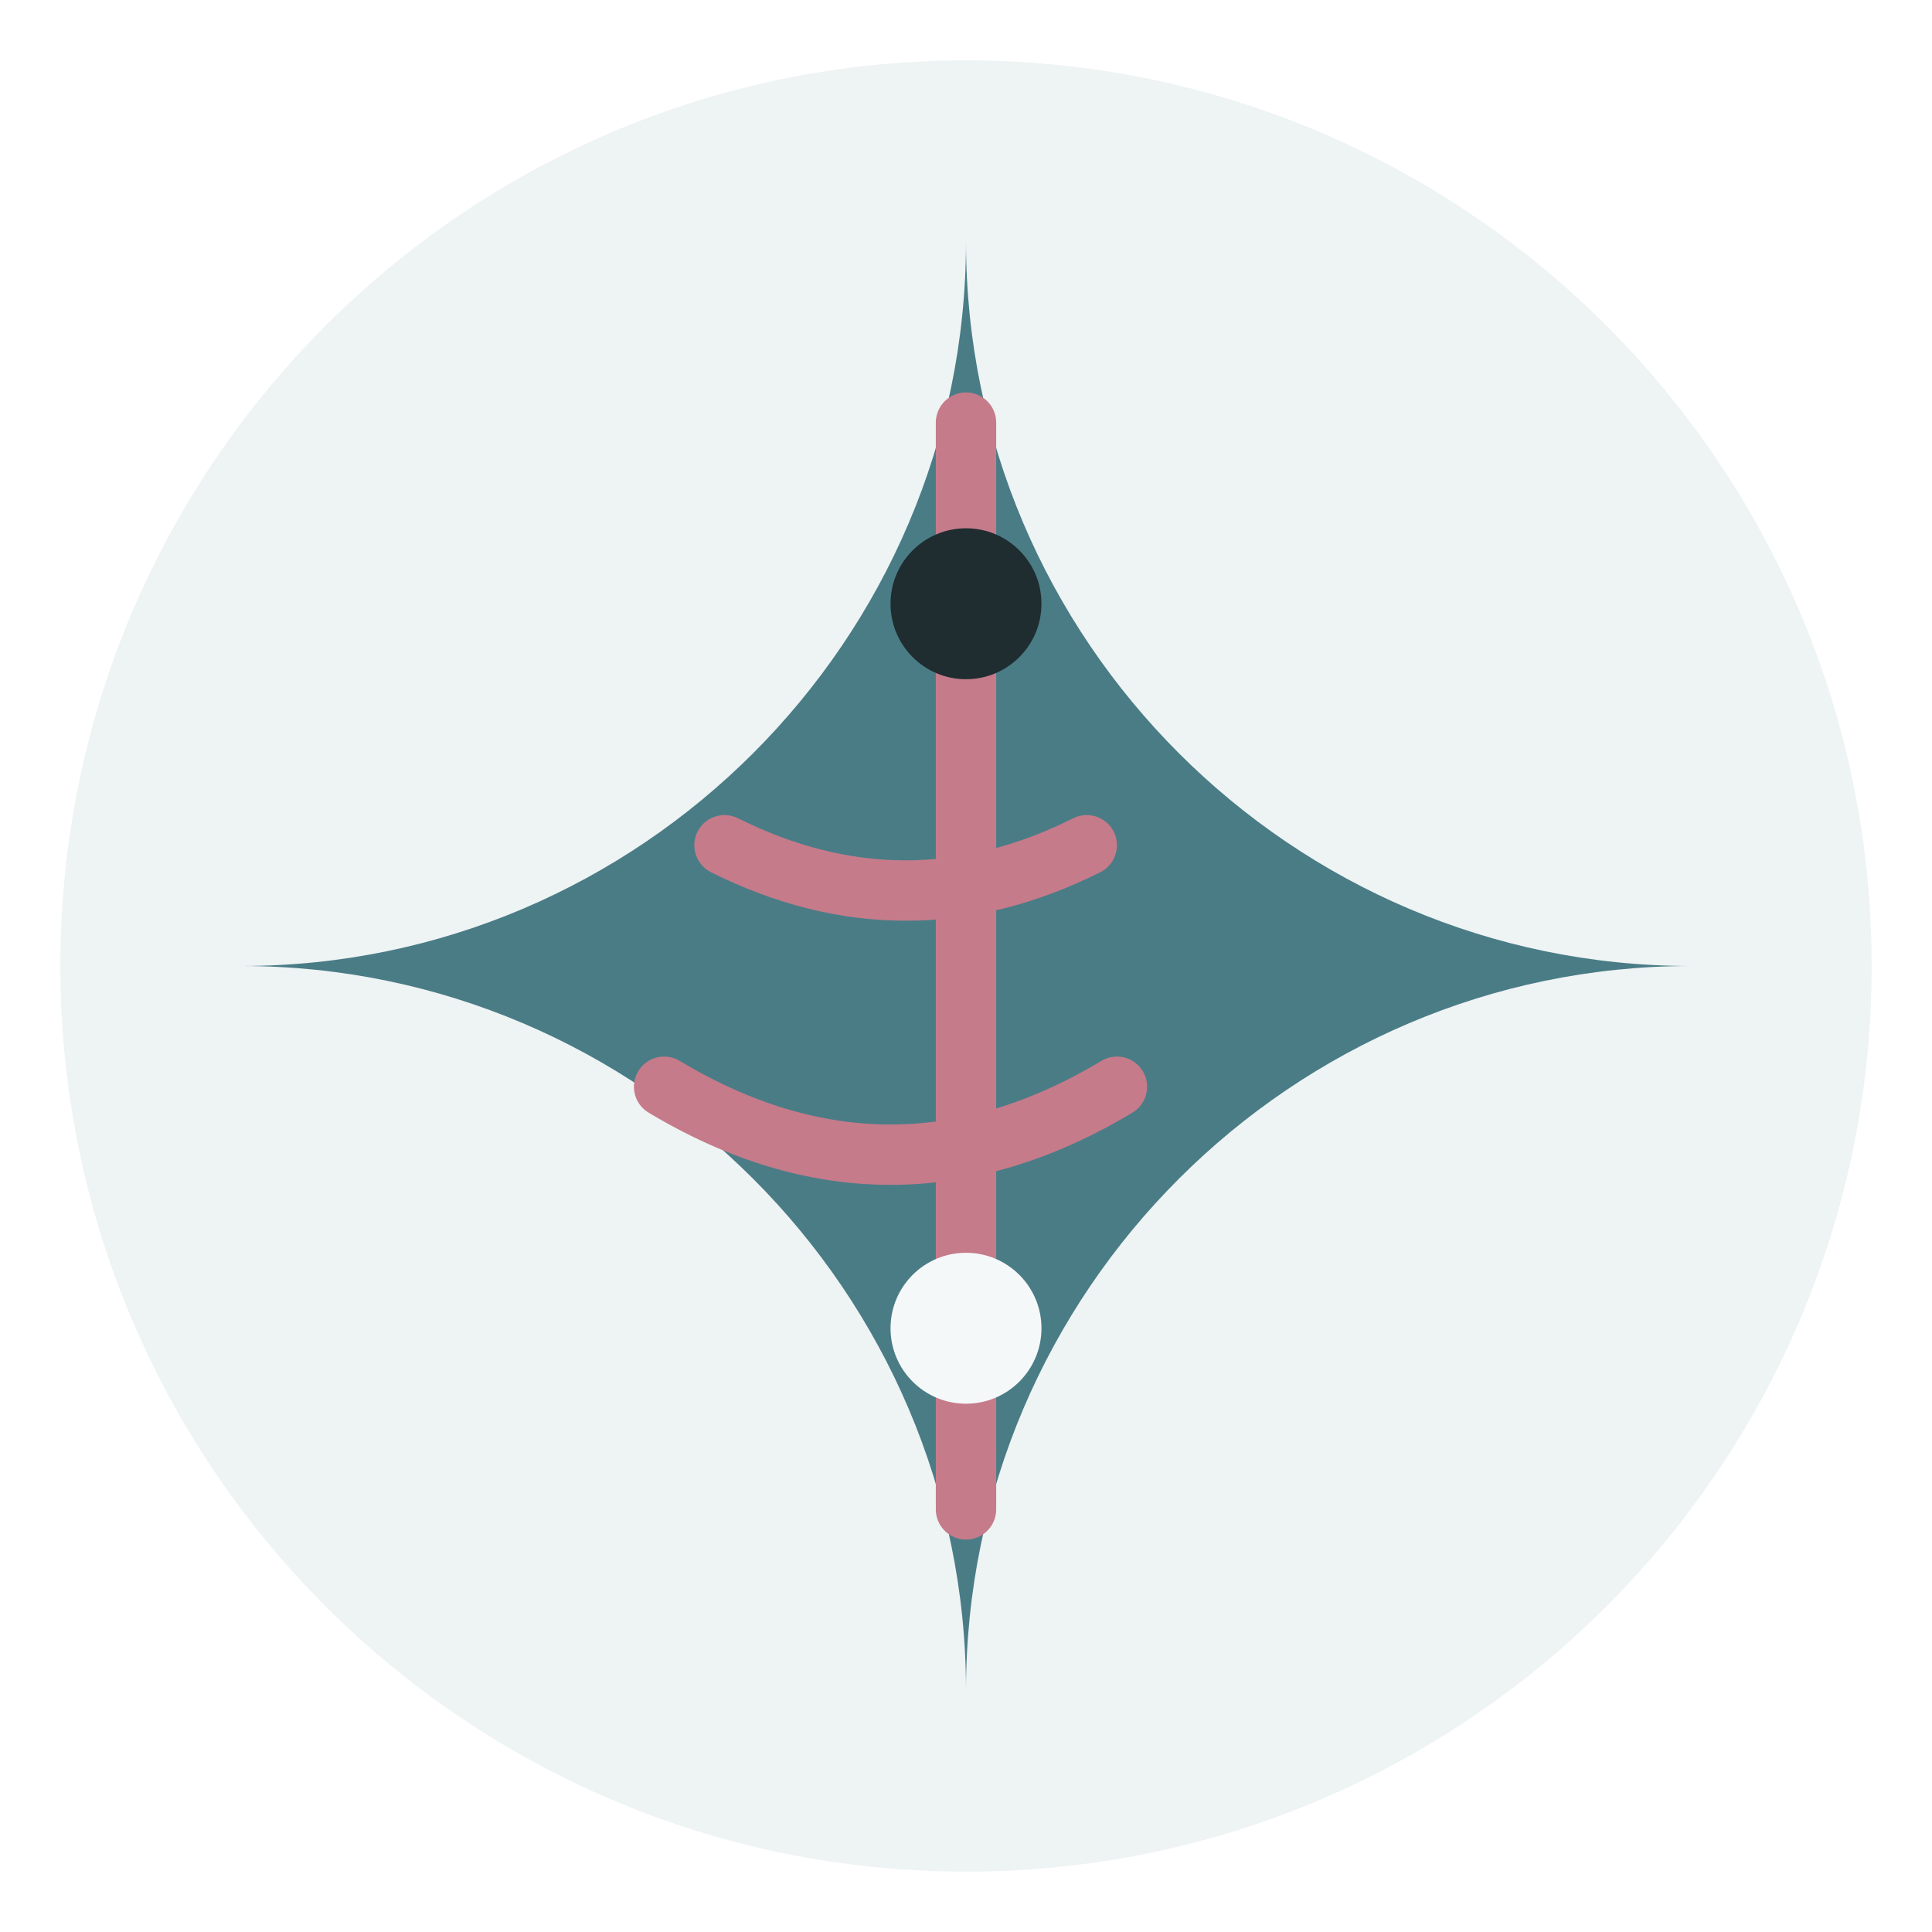
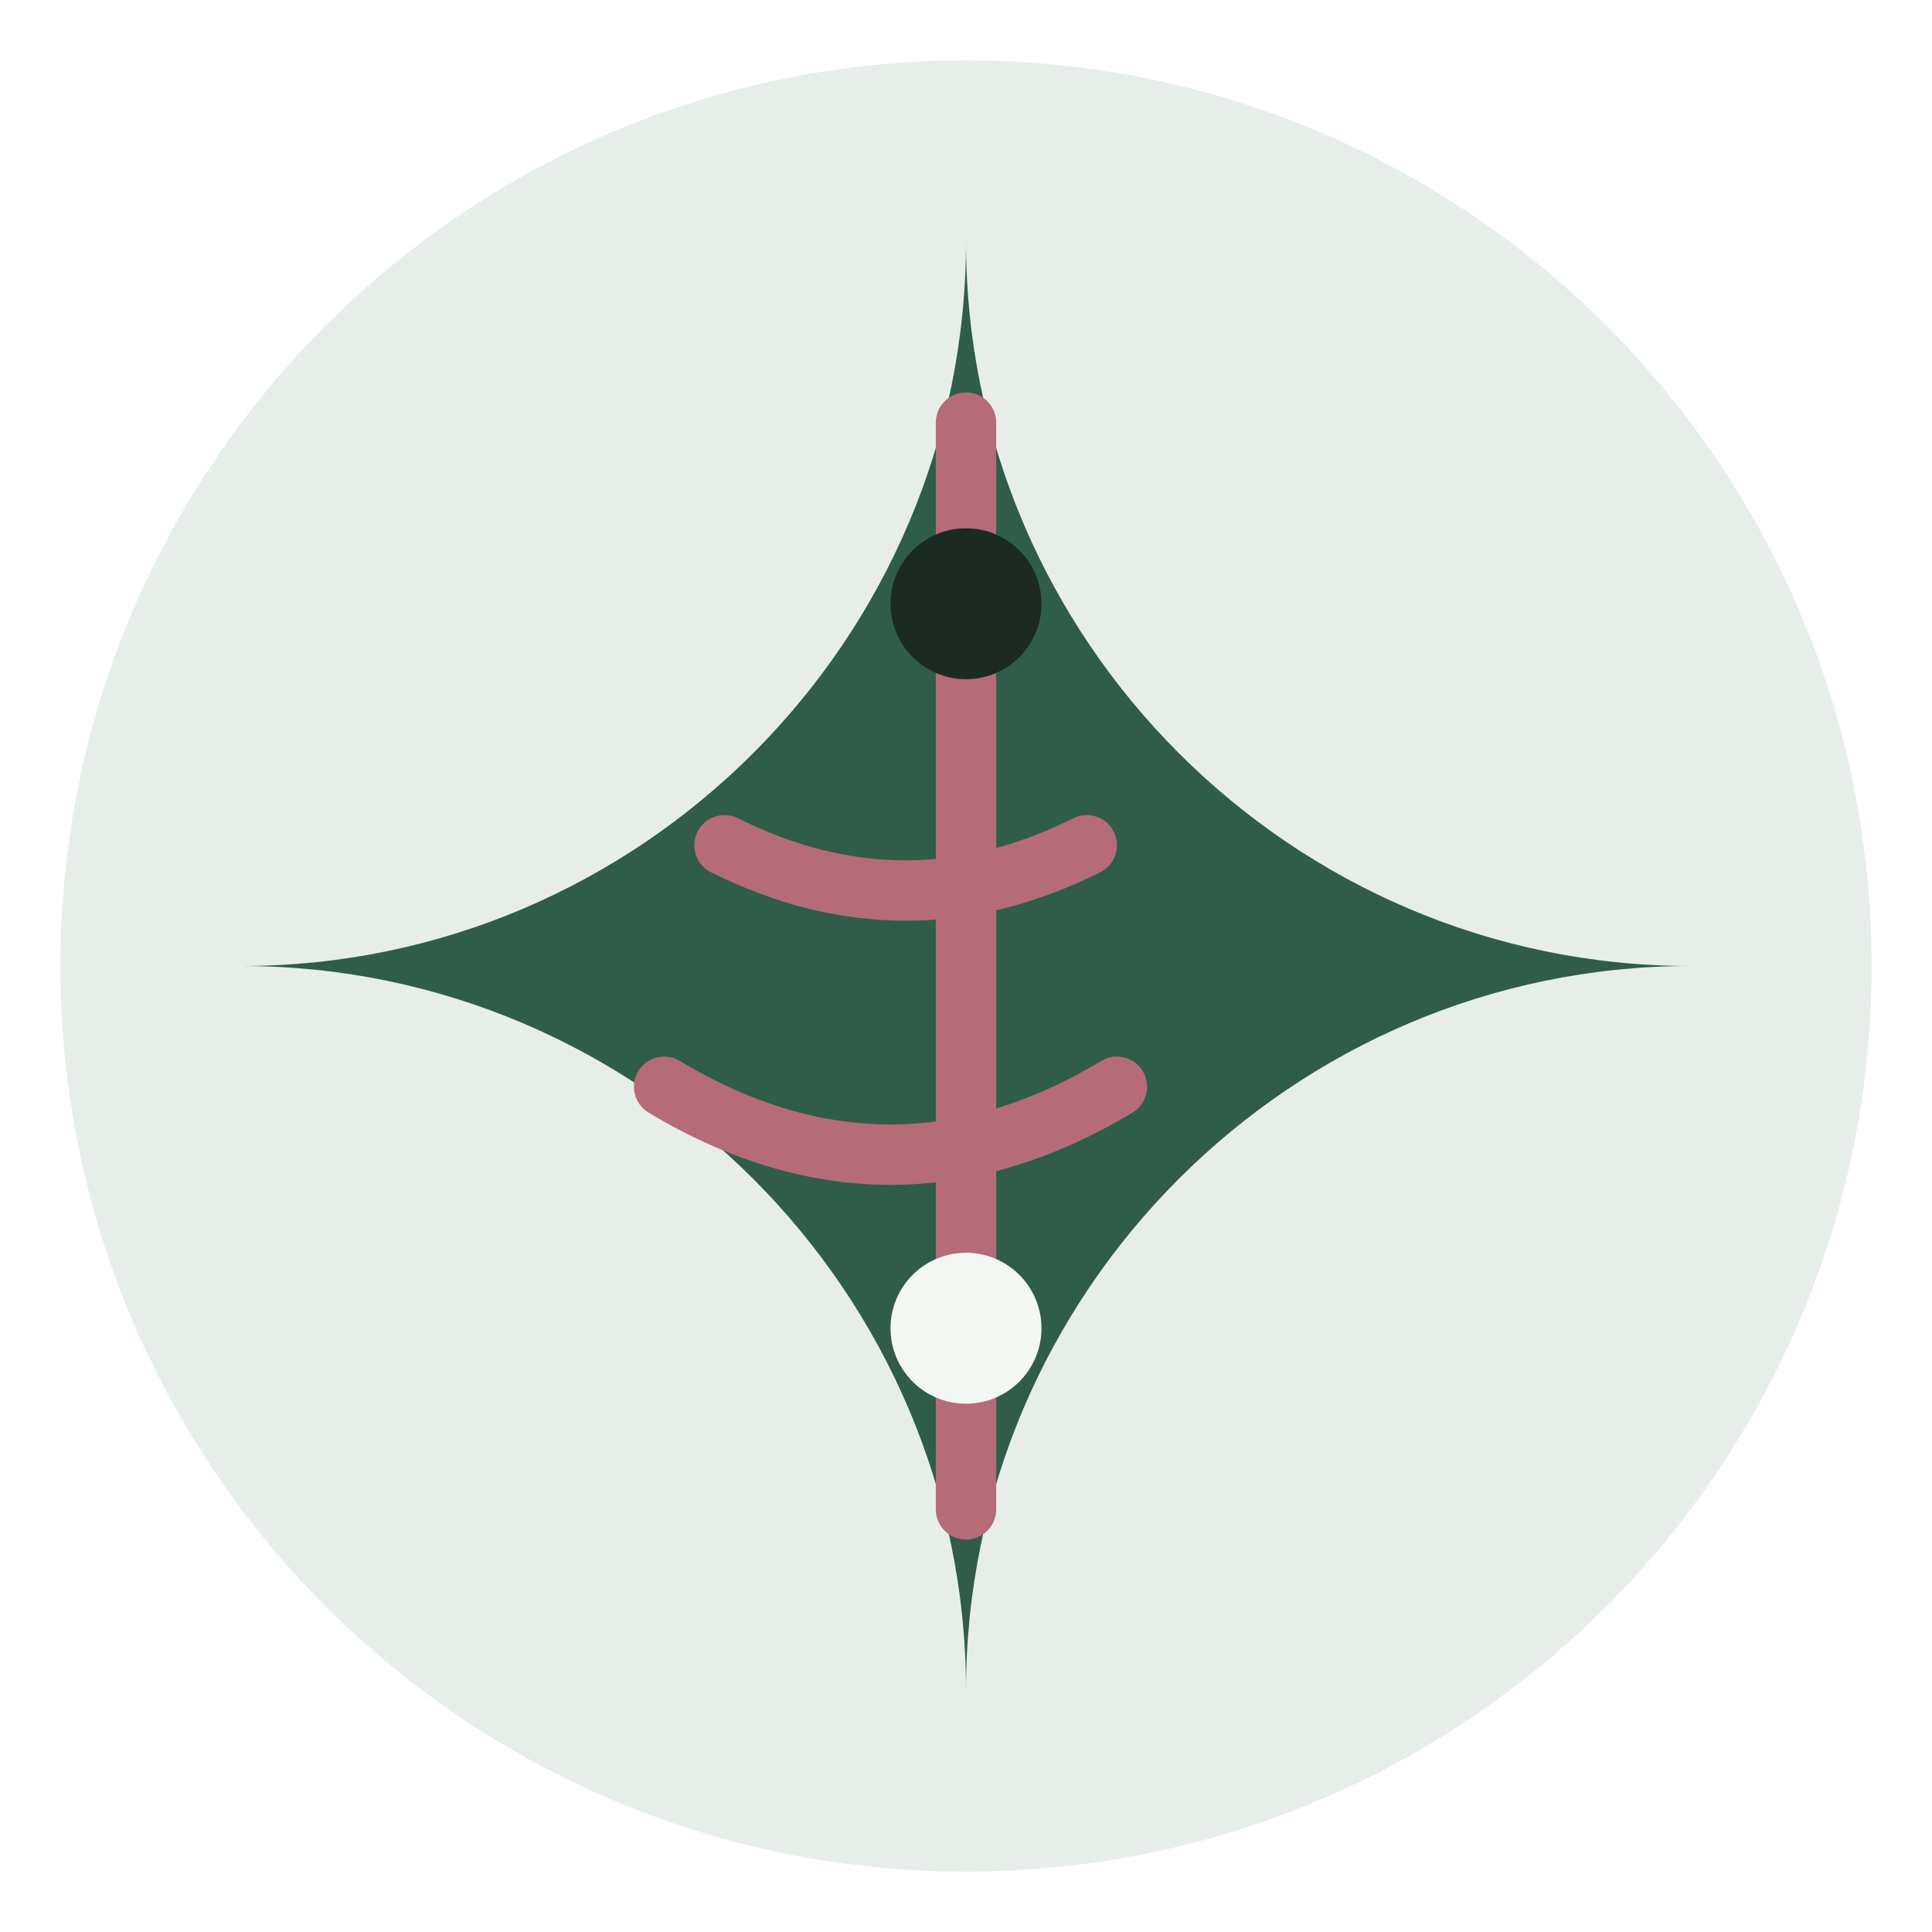
<svg xmlns="http://www.w3.org/2000/svg" viewBox="0 0 64 64" fill="none">
-   <circle cx="32" cy="32" r="30" fill="#EEF3F4" />
-   <path d="M32 8c0 13.2-10.8 24-24 24 13.2 0 24 10.8 24 24 0-13.2 10.8-24 24-24-13.2 0-24-10.8-24-24Z" fill="#4A7C86" />
-   <path d="M32 14v36M24 28c4 2 8 2 12 0M22 36c5 3 10 3 15 0" stroke="#C57B8A" stroke-width="2" stroke-linecap="round" />
-   <circle cx="32" cy="44" r="2.5" fill="#F5F8F9" />
-   <circle cx="32" cy="20" r="2.5" fill="#1F2C30" />
+   <circle cx="32" cy="32" r="30" fill="#E7EEE9" />
+   <path d="M32 8c0 13.2-10.8 24-24 24 13.2 0 24 10.8 24 24 0-13.2 10.8-24 24-24-13.2 0-24-10.8-24-24Z" fill="#2F5D4A" />
+   <path d="M32 14v36M24 28c4 2 8 2 12 0M22 36c5 3 10 3 15 0" stroke="#B56B78" stroke-width="2" stroke-linecap="round" />
+   <circle cx="32" cy="44" r="2.5" fill="#F3F7F4" />
+   <circle cx="32" cy="20" r="2.5" fill="#1C2A24" />
</svg>
